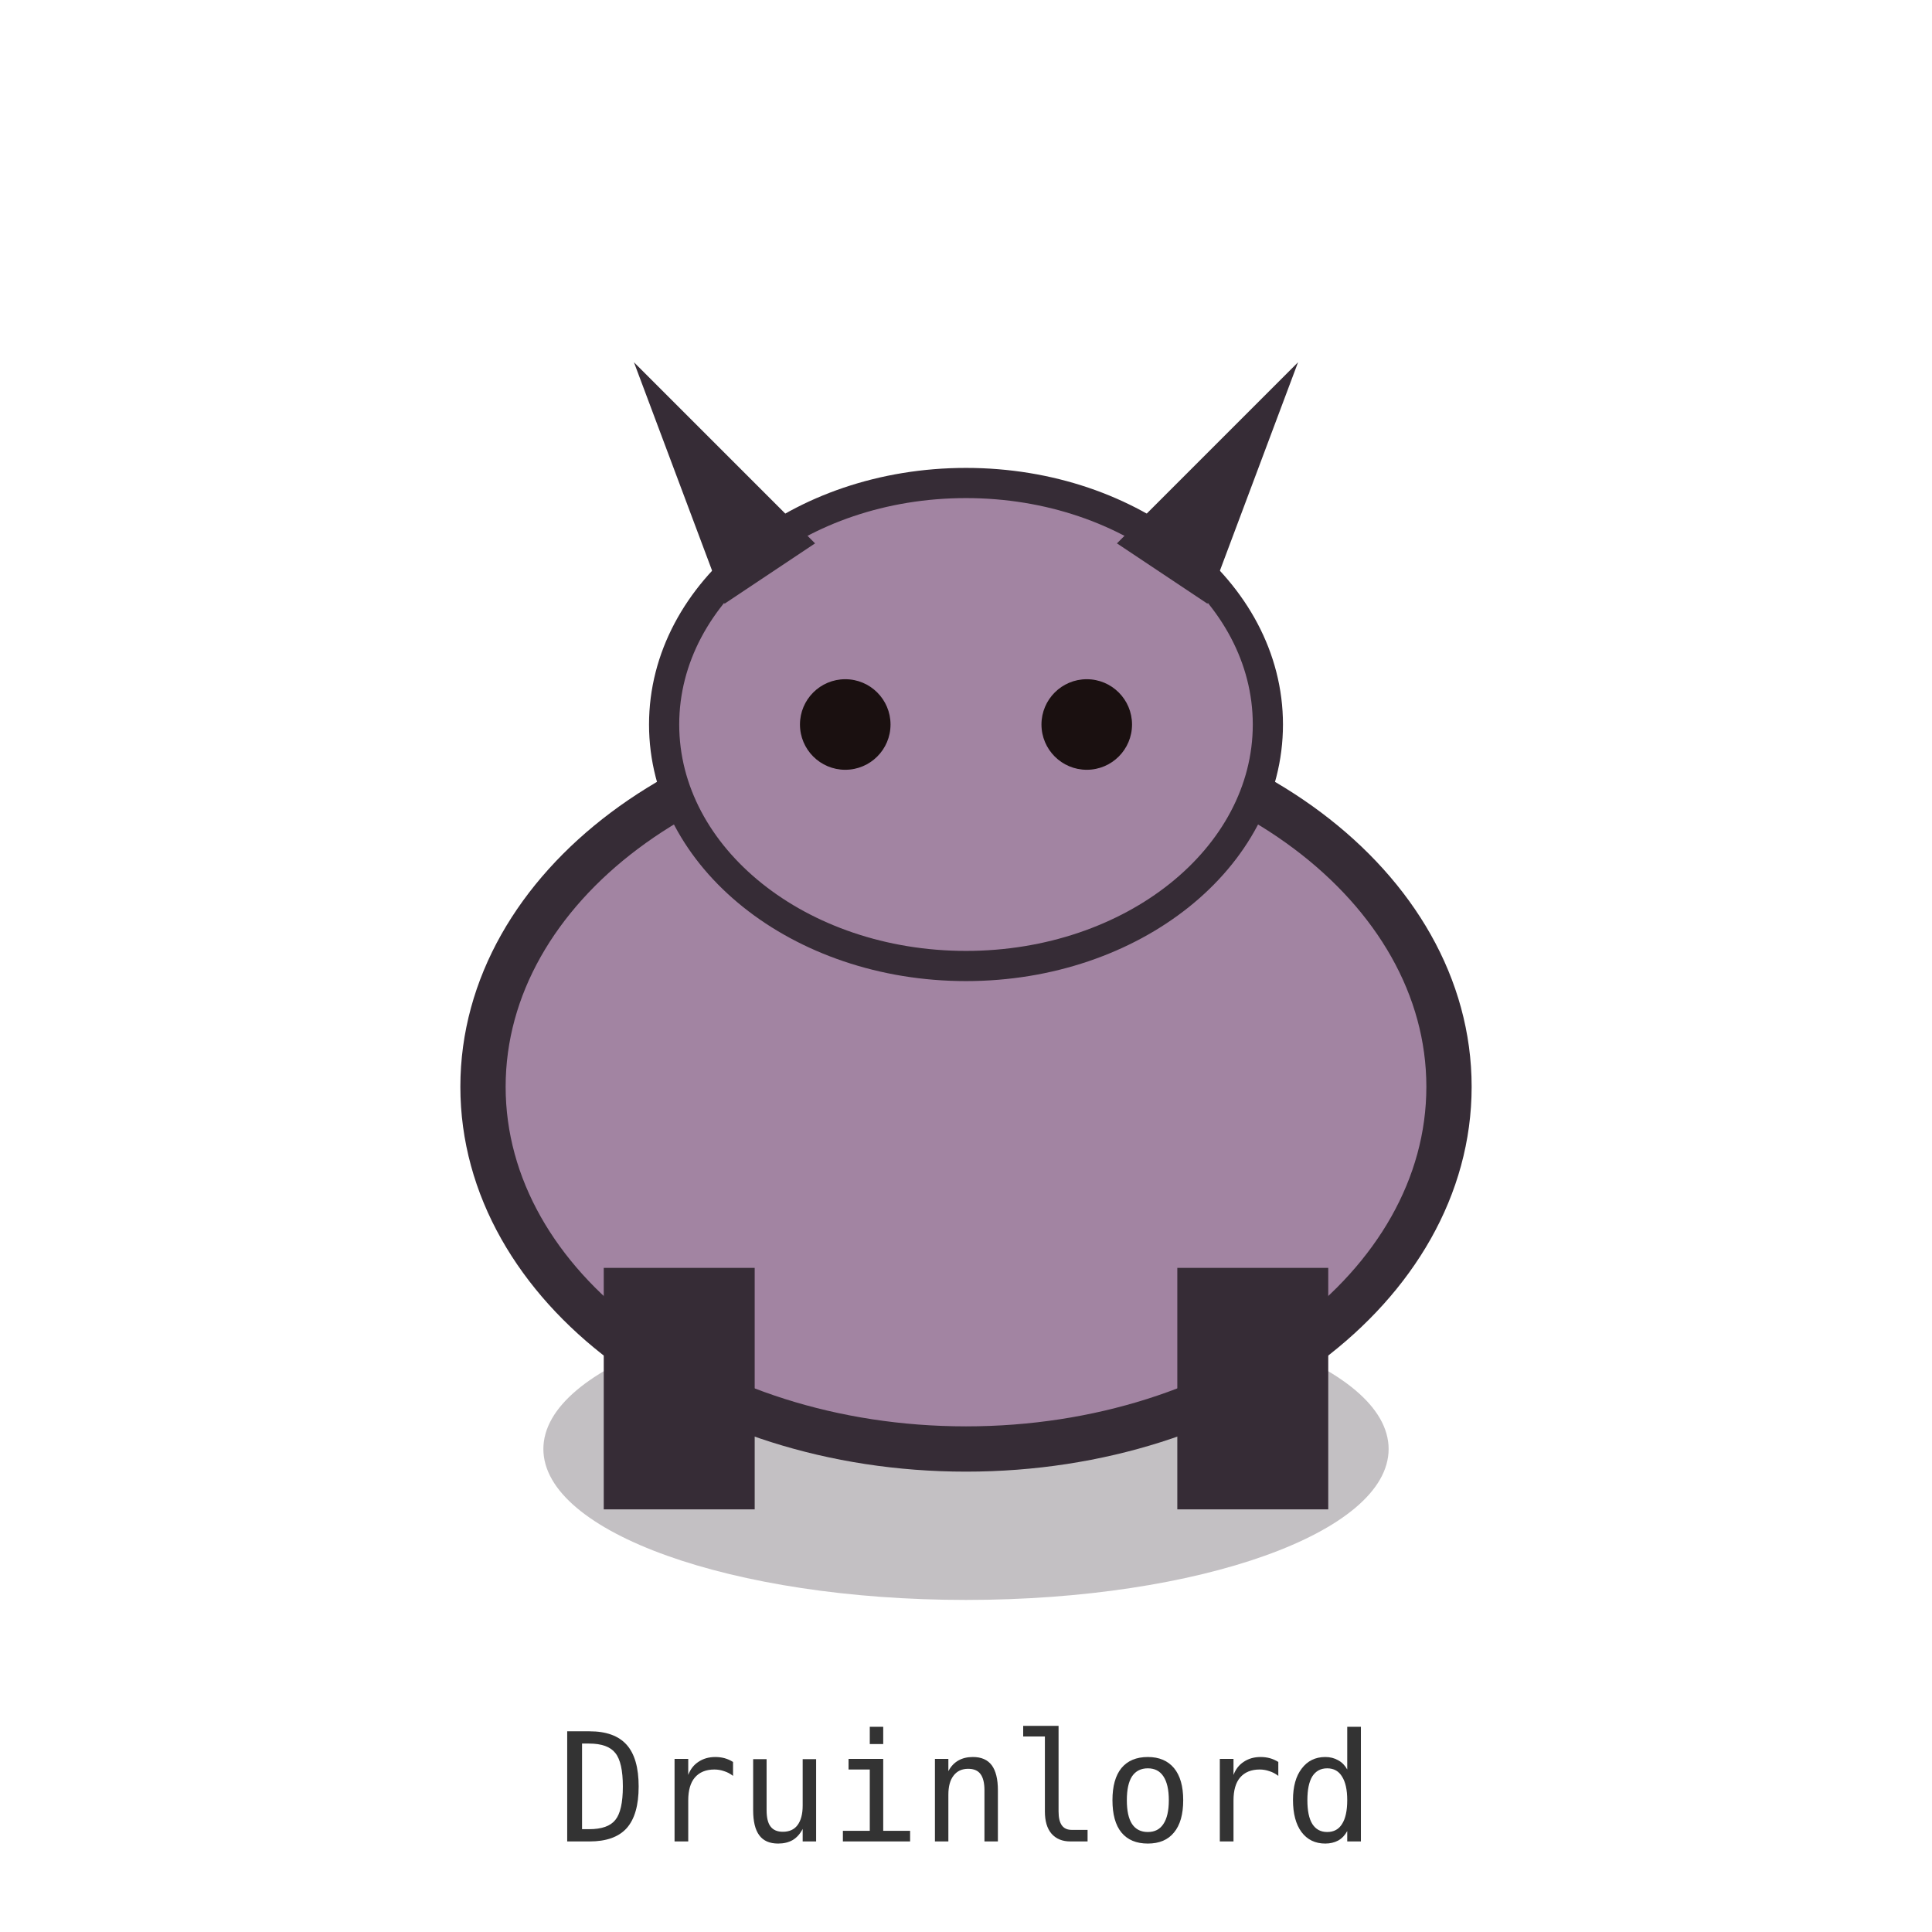
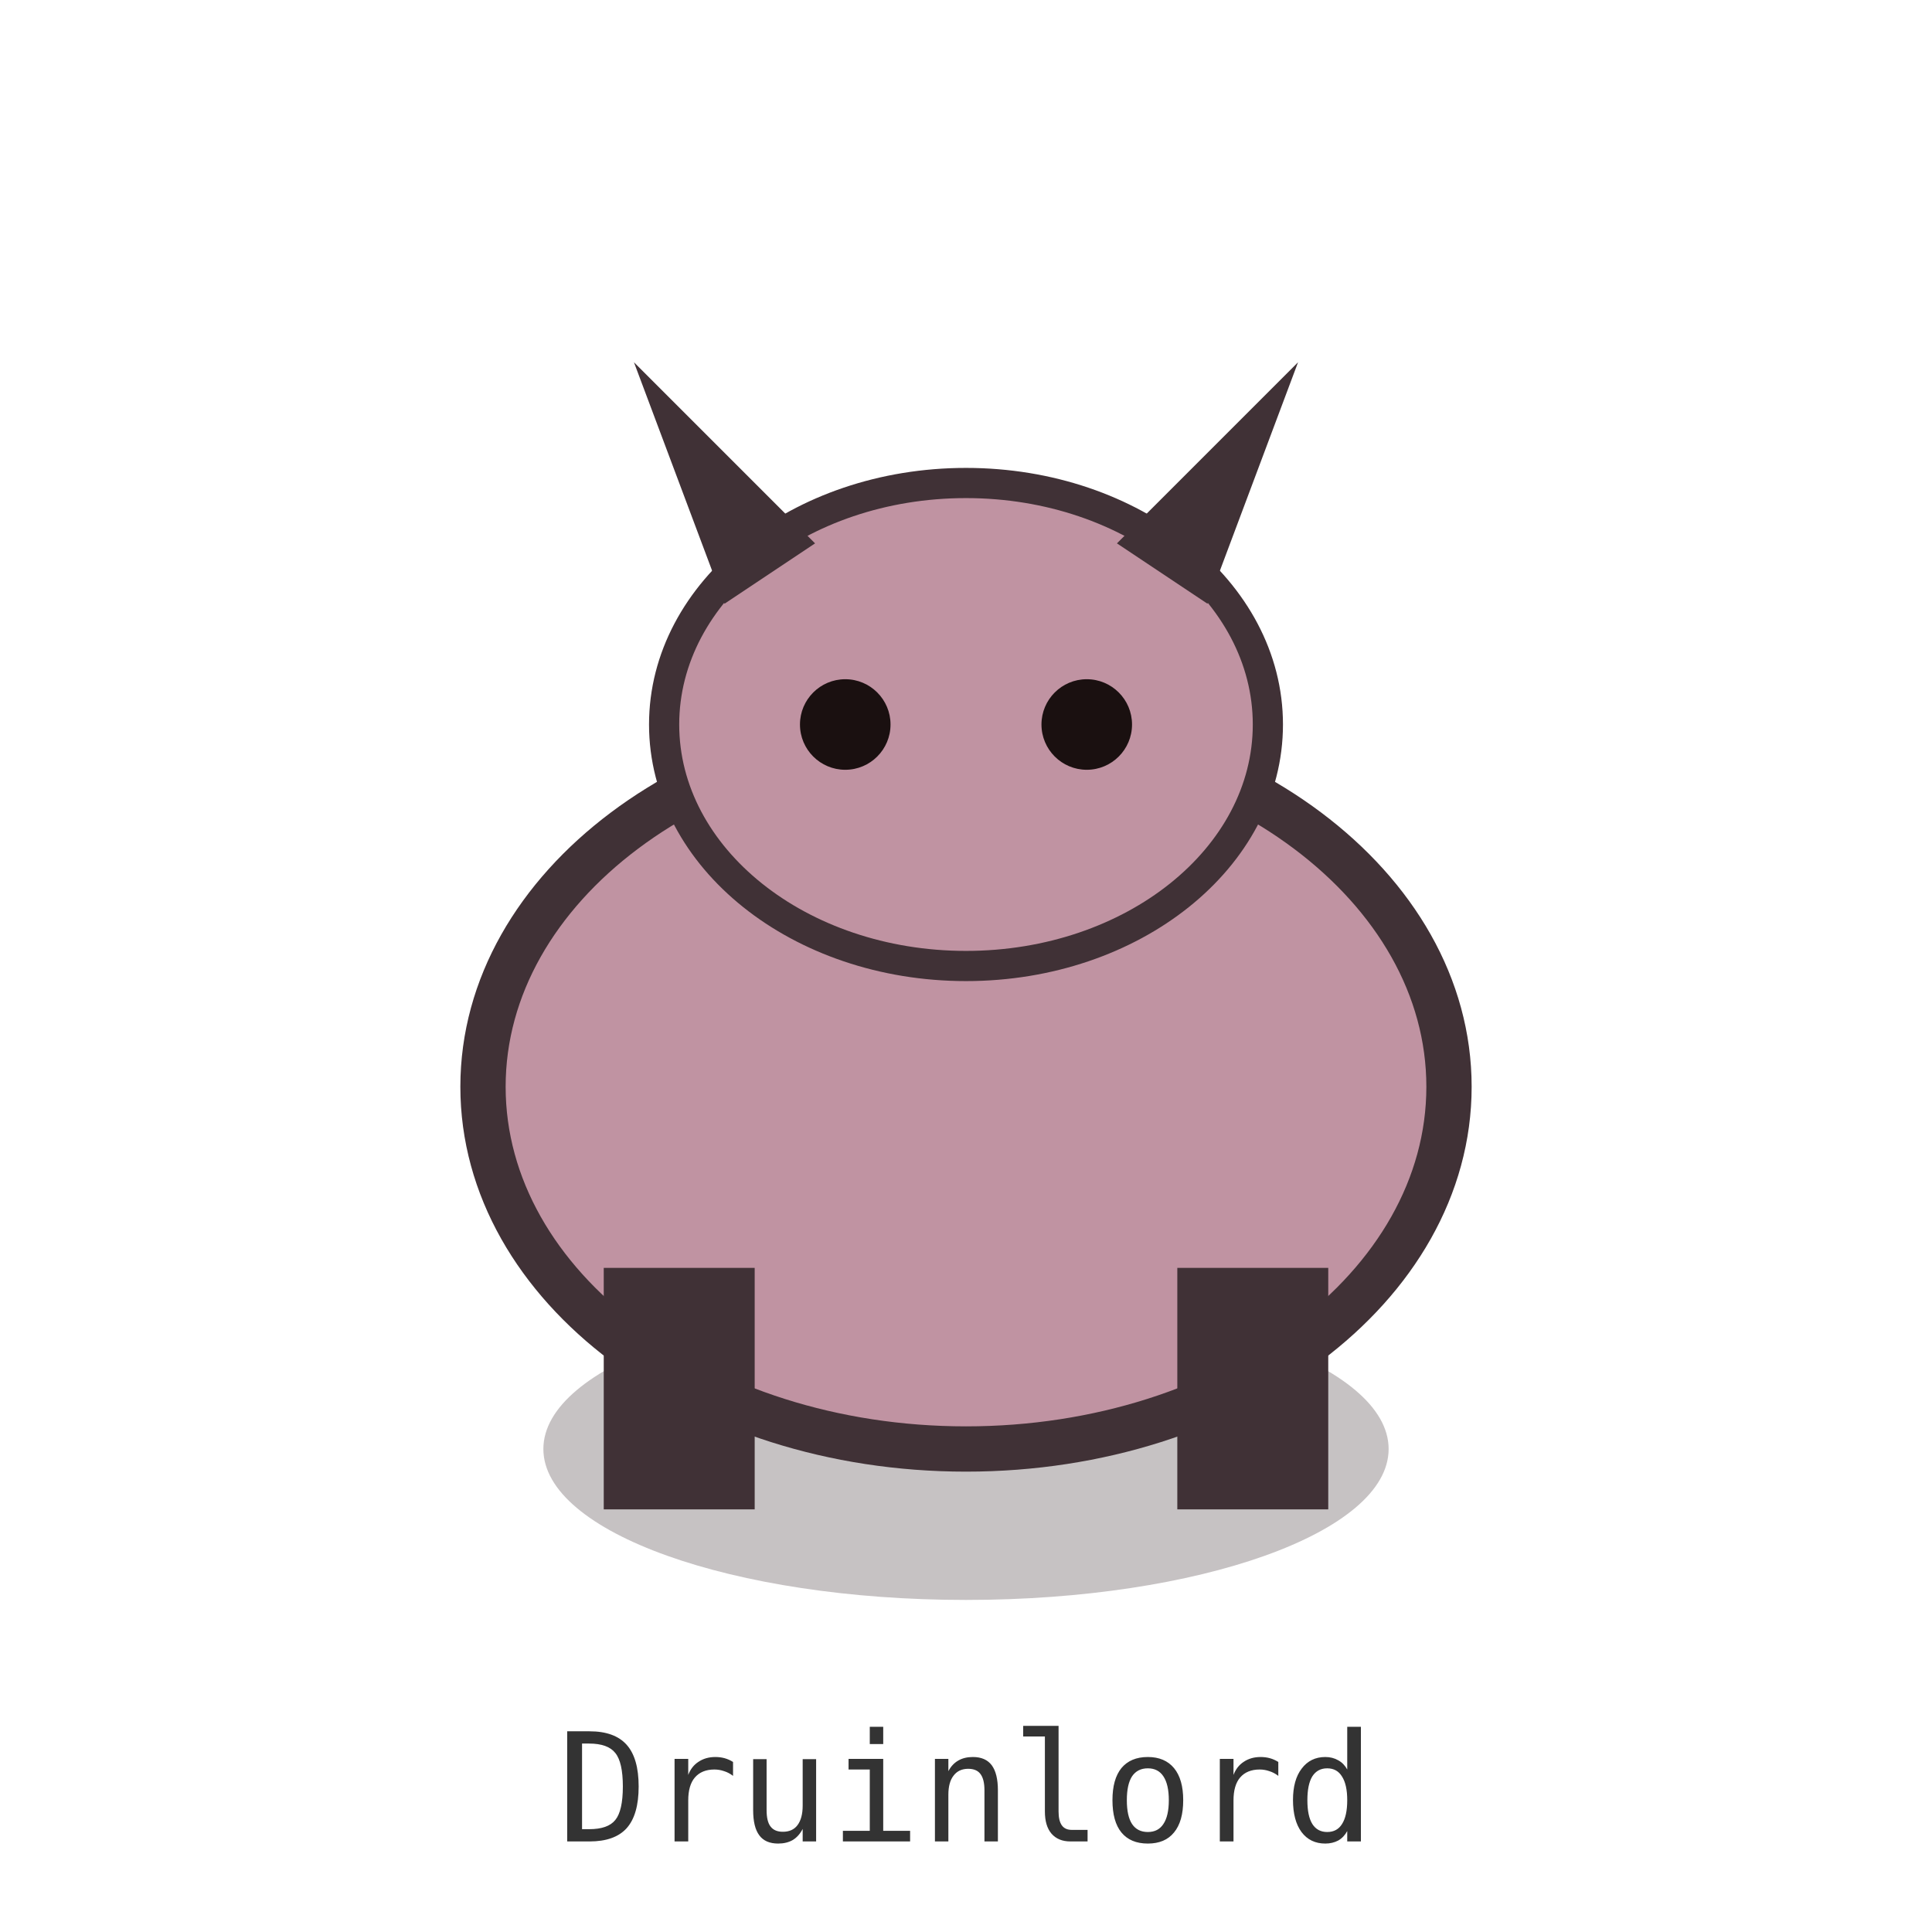
<svg xmlns="http://www.w3.org/2000/svg" width="128" height="128" viewBox="0 0 128 128" shape-rendering="geometricPrecision" role="img" aria-label="druinlord">
  <rect width="128" height="128" fill="none" />
-   <ellipse cx="64" cy="96" rx="28" ry="10" fill="#362c36" opacity="0.3" />
-   <ellipse cx="64" cy="72" rx="32" ry="24" fill="#a284a2" stroke="#362c36" stroke-width="3" />
-   <ellipse cx="64" cy="48" rx="20" ry="16" fill="#a284a2" stroke="#362c36" stroke-width="2" />
-   <polygon points="48,40 42,24 54,36" fill="#362c36" />
-   <polygon points="80,40 86,24 74,36" fill="#362c36" />
+   <ellipse cx="64" cy="96" rx="28" ry="10" fill="#403136" opacity="0.3" />
+   <ellipse cx="64" cy="72" rx="32" ry="24" fill="#c093a2" stroke="#403136" stroke-width="3" />
+   <ellipse cx="64" cy="48" rx="20" ry="16" fill="#c093a2" stroke="#403136" stroke-width="2" />
+   <polygon points="48,40 42,24 54,36" fill="#403136" />
+   <polygon points="80,40 86,24 74,36" fill="#403136" />
  <ellipse cx="56" cy="48" rx="3" ry="3" fill="#1a1010" />
  <ellipse cx="72" cy="48" rx="3" ry="3" fill="#1a1010" />
-   <rect x="40" y="84" width="10" height="16" fill="#362c36" />
-   <rect x="78" y="84" width="10" height="16" fill="#362c36" />
+   <rect x="40" y="84" width="10" height="16" fill="#403136" />
+   <rect x="78" y="84" width="10" height="16" fill="#403136" />
  <text x="64" y="122" text-anchor="middle" font-family="monospace" font-size="10" fill="#333">Druinlord</text>
</svg>
